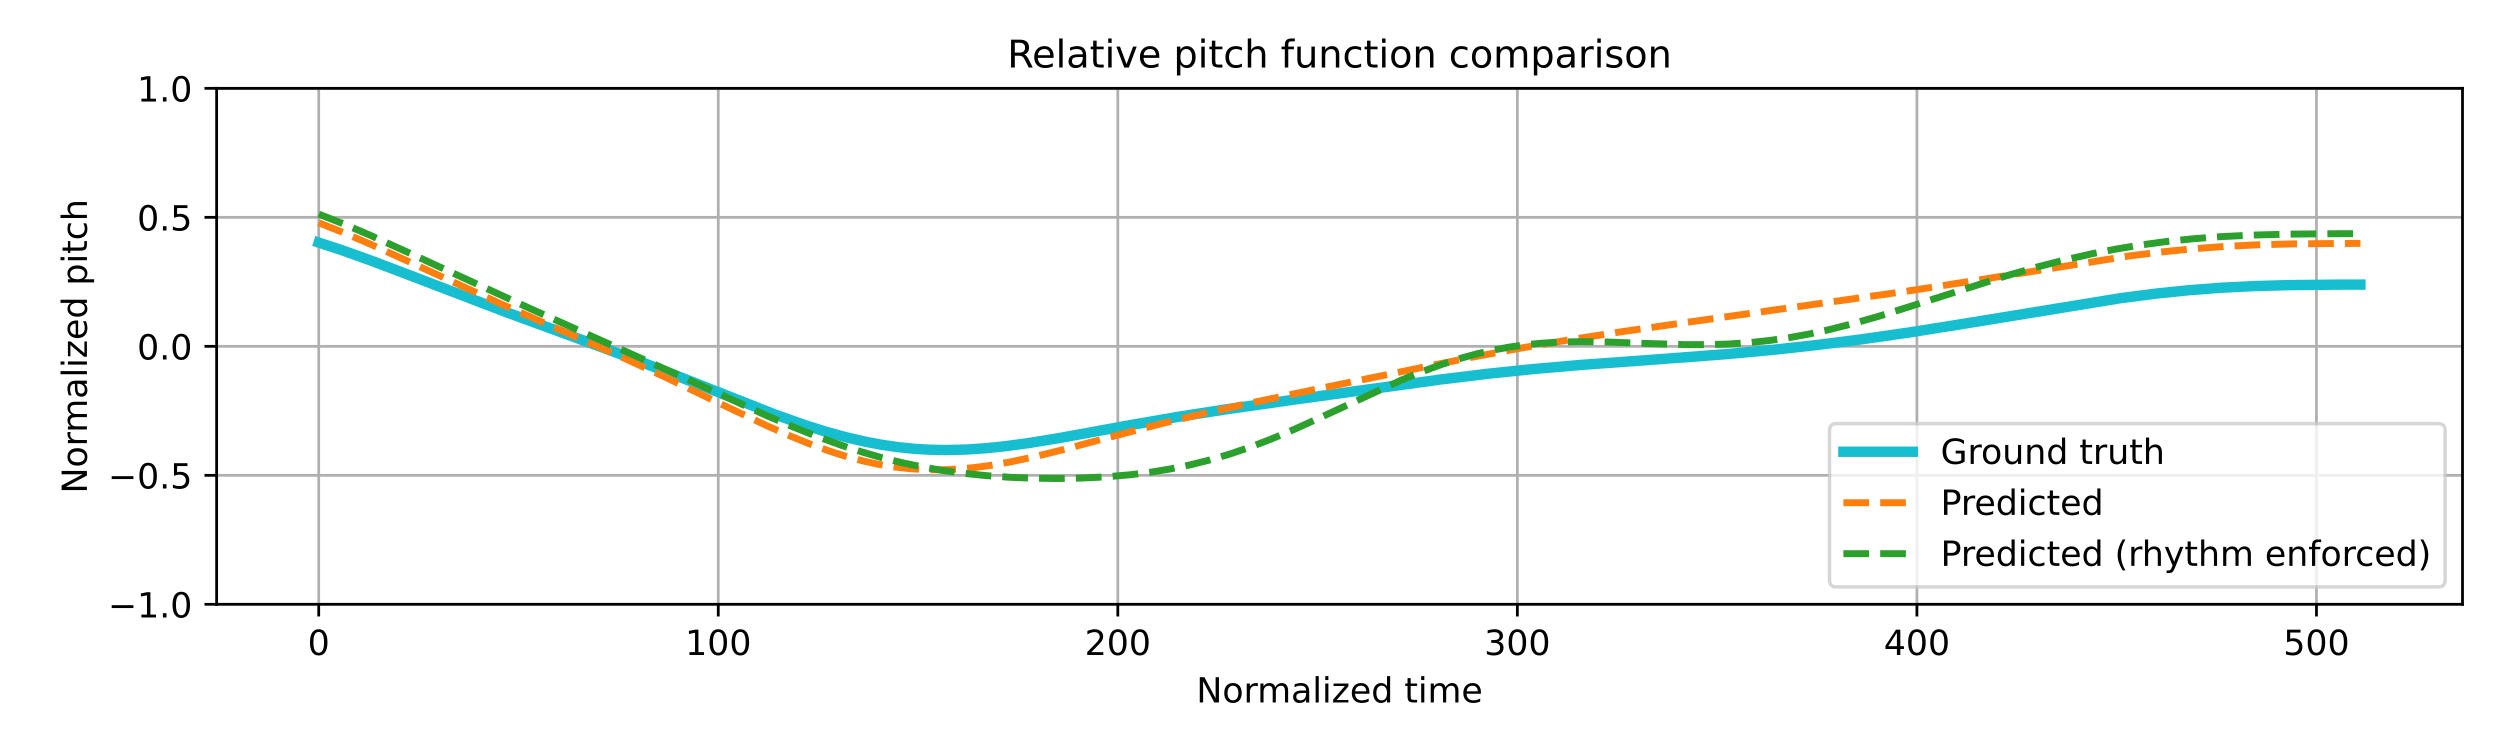
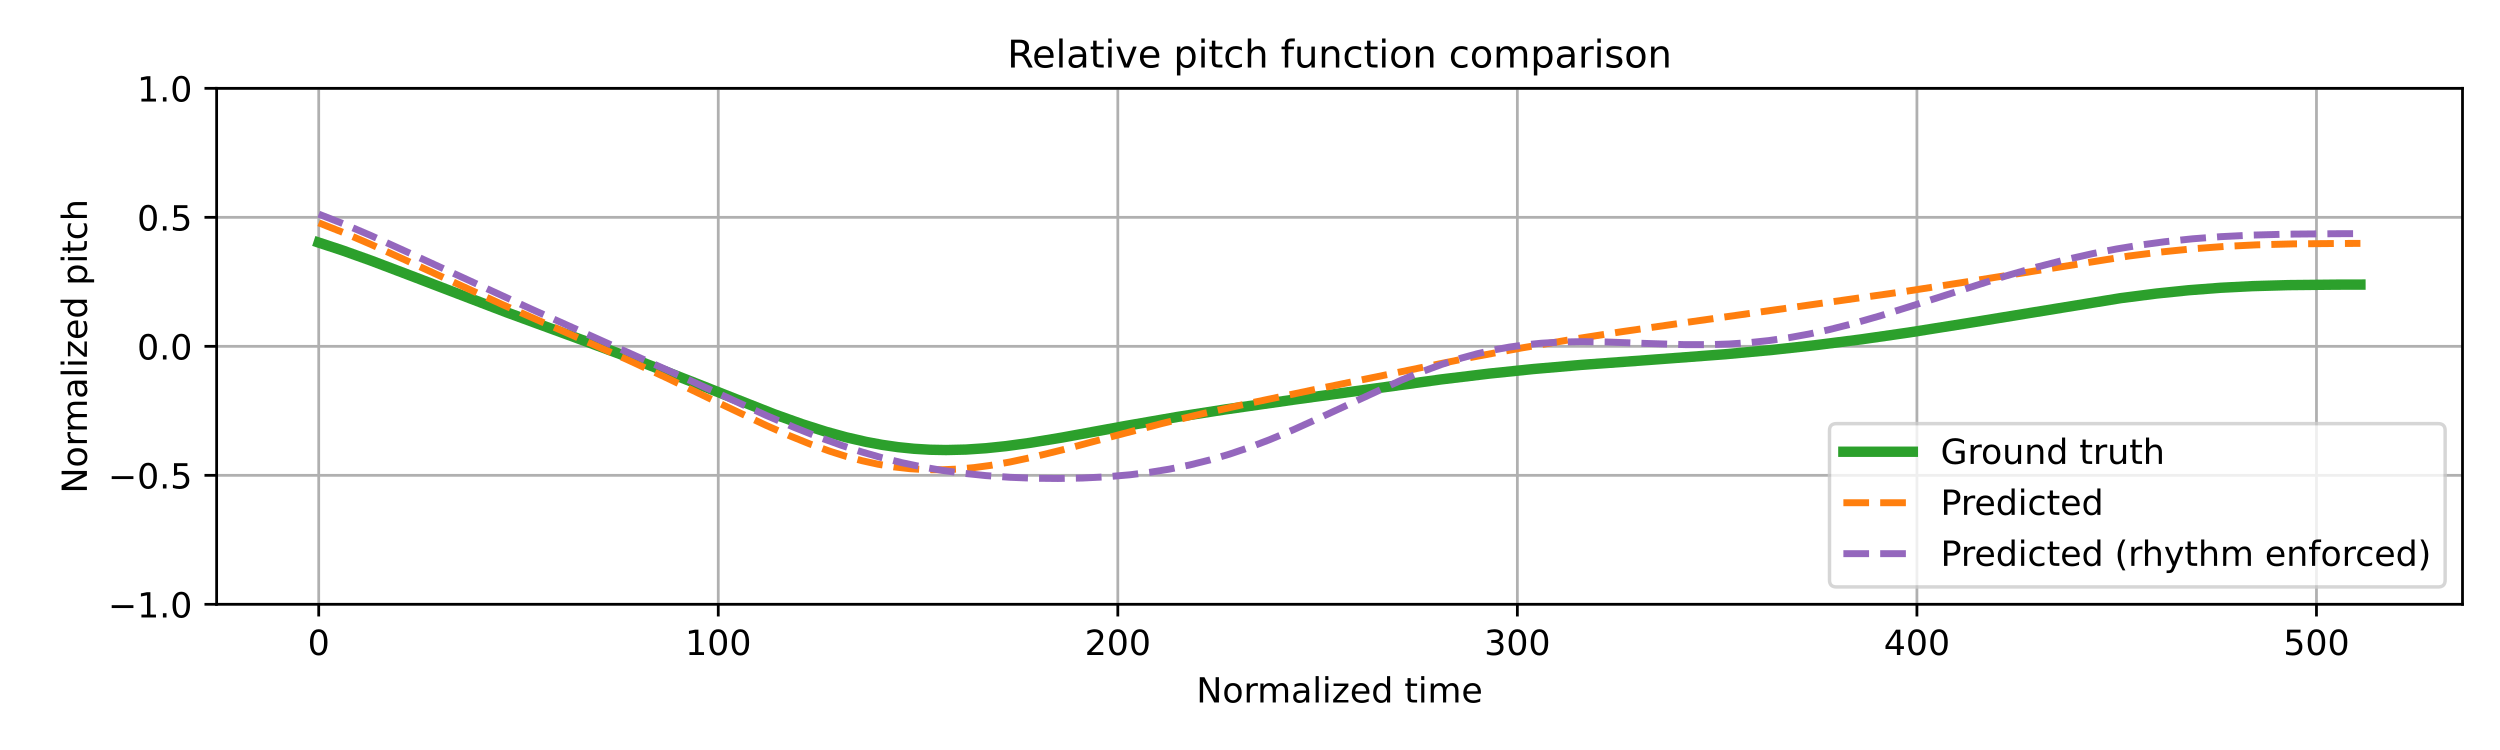
<svg xmlns="http://www.w3.org/2000/svg" xmlns:xlink="http://www.w3.org/1999/xlink" width="720pt" height="216pt" viewBox="0 0 720 216" version="1.1">
  <defs>
    <style type="text/css">*{stroke-linejoin: round; stroke-linecap: butt}</style>
  </defs>
  <g id="figure_1">
    <g id="patch_1">
      <path d="M 0 216  L 720 216  L 720 0  L 0 0  z " style="fill: #ffffff" />
    </g>
    <g id="axes_1">
      <g id="patch_2">
        <path d="M 62.39 174.04  L 709.2 174.04  L 709.2 25.44  L 62.39 25.44  z " style="fill: #ffffff" />
      </g>
      <g id="matplotlib.axis_1">
        <g id="xtick_1">
          <g id="line2d_1">
-             <path d="M 91.79 174.04  L 91.79 25.44  " clip-path="url(#p42f2ee1b8d)" style="fill: none; stroke: #b0b0b0; stroke-width: 0.8; stroke-linecap: square" />
+             <path d="M 91.79 174.04  L 91.79 25.44  " clip-path="url(#p553a46a36f)" style="fill: none; stroke: #b0b0b0; stroke-width: 0.8; stroke-linecap: square" />
          </g>
          <g id="line2d_2">
            <defs>
-               <path id="m5e69560cb7" d="M 0 0  L 0 3.5  " style="stroke: #000000; stroke-width: 0.8" />
-             </defs>
-             <g>
-               <use xlink:href="#m5e69560cb7" x="91.79" y="174.04" style="stroke: #000000; stroke-width: 0.8" />
+               <path id="m9ef1193ef6" d="M 0 0  L 0 3.5  " style="stroke: #000000; stroke-width: 0.8" />
+             </defs>
+             <g>
+               <use xlink:href="#m9ef1193ef6" x="91.79" y="174.04" style="stroke: #000000; stroke-width: 0.8" />
            </g>
          </g>
          <g id="text_1">
            <g transform="translate(88.60921 188.6384) scale(0.1 -0.1)">
              <defs>
                <path id="DejaVuSans-30" d="M 2034 4250  Q 1547 4250 1301 3770  Q 1056 3291 1056 2328  Q 1056 1369 1301 889  Q 1547 409 2034 409  Q 2525 409 2770 889  Q 3016 1369 3016 2328  Q 3016 3291 2770 3770  Q 2525 4250 2034 4250  z M 2034 4750  Q 2819 4750 3233 4129  Q 3647 3509 3647 2328  Q 3647 1150 3233 529  Q 2819 -91 2034 -91  Q 1250 -91 836 529  Q 422 1150 422 2328  Q 422 3509 836 4129  Q 1250 4750 2034 4750  z " transform="scale(0.015625)" />
              </defs>
              <use xlink:href="#DejaVuSans-30" />
            </g>
          </g>
        </g>
        <g id="xtick_2">
          <g id="line2d_3">
-             <path d="M 206.861 174.04  L 206.861 25.44  " clip-path="url(#p42f2ee1b8d)" style="fill: none; stroke: #b0b0b0; stroke-width: 0.8; stroke-linecap: square" />
+             <path d="M 206.861 174.04  L 206.861 25.44  " clip-path="url(#p553a46a36f)" style="fill: none; stroke: #b0b0b0; stroke-width: 0.8; stroke-linecap: square" />
          </g>
          <g id="line2d_4">
            <g>
-               <use xlink:href="#m5e69560cb7" x="206.861" y="174.04" style="stroke: #000000; stroke-width: 0.8" />
+               <use xlink:href="#m9ef1193ef6" x="206.861" y="174.04" style="stroke: #000000; stroke-width: 0.8" />
            </g>
          </g>
          <g id="text_2">
            <g transform="translate(197.317 188.6384) scale(0.1 -0.1)">
              <defs>
                <path id="DejaVuSans-31" d="M 794 531  L 1825 531  L 1825 4091  L 703 3866  L 703 4441  L 1819 4666  L 2450 4666  L 2450 531  L 3481 531  L 3481 0  L 794 0  L 794 531  z " transform="scale(0.015625)" />
              </defs>
              <use xlink:href="#DejaVuSans-31" />
              <use xlink:href="#DejaVuSans-30" transform="translate(63.62305 0)" />
              <use xlink:href="#DejaVuSans-30" transform="translate(127.2461 0)" />
            </g>
          </g>
        </g>
        <g id="xtick_3">
          <g id="line2d_5">
-             <path d="M 321.931 174.04  L 321.931 25.44  " clip-path="url(#p42f2ee1b8d)" style="fill: none; stroke: #b0b0b0; stroke-width: 0.8; stroke-linecap: square" />
+             <path d="M 321.931 174.04  L 321.931 25.44  " clip-path="url(#p553a46a36f)" style="fill: none; stroke: #b0b0b0; stroke-width: 0.8; stroke-linecap: square" />
          </g>
          <g id="line2d_6">
            <g>
-               <use xlink:href="#m5e69560cb7" x="321.931" y="174.04" style="stroke: #000000; stroke-width: 0.8" />
+               <use xlink:href="#m9ef1193ef6" x="321.931" y="174.04" style="stroke: #000000; stroke-width: 0.8" />
            </g>
          </g>
          <g id="text_3">
            <g transform="translate(312.3872 188.6384) scale(0.1 -0.1)">
              <defs>
                <path id="DejaVuSans-32" d="M 1228 531  L 3431 531  L 3431 0  L 469 0  L 469 531  Q 828 903 1448 1529  Q 2069 2156 2228 2338  Q 2531 2678 2651 2914  Q 2772 3150 2772 3378  Q 2772 3750 2511 3984  Q 2250 4219 1831 4219  Q 1534 4219 1204 4116  Q 875 4013 500 3803  L 500 4441  Q 881 4594 1212 4672  Q 1544 4750 1819 4750  Q 2544 4750 2975 4387  Q 3406 4025 3406 3419  Q 3406 3131 3298 2873  Q 3191 2616 2906 2266  Q 2828 2175 2409 1742  Q 1991 1309 1228 531  z " transform="scale(0.015625)" />
              </defs>
              <use xlink:href="#DejaVuSans-32" />
              <use xlink:href="#DejaVuSans-30" transform="translate(63.62305 0)" />
              <use xlink:href="#DejaVuSans-30" transform="translate(127.2461 0)" />
            </g>
          </g>
        </g>
        <g id="xtick_4">
          <g id="line2d_7">
-             <path d="M 437.001 174.04  L 437.001 25.44  " clip-path="url(#p42f2ee1b8d)" style="fill: none; stroke: #b0b0b0; stroke-width: 0.8; stroke-linecap: square" />
+             <path d="M 437.001 174.04  L 437.001 25.44  " clip-path="url(#p553a46a36f)" style="fill: none; stroke: #b0b0b0; stroke-width: 0.8; stroke-linecap: square" />
          </g>
          <g id="line2d_8">
            <g>
-               <use xlink:href="#m5e69560cb7" x="437.001" y="174.04" style="stroke: #000000; stroke-width: 0.8" />
+               <use xlink:href="#m9ef1193ef6" x="437.001" y="174.04" style="stroke: #000000; stroke-width: 0.8" />
            </g>
          </g>
          <g id="text_4">
            <g transform="translate(427.4575 188.6384) scale(0.1 -0.1)">
              <defs>
                <path id="DejaVuSans-33" d="M 2597 2516  Q 3050 2419 3304 2112  Q 3559 1806 3559 1356  Q 3559 666 3084 287  Q 2609 -91 1734 -91  Q 1441 -91 1130 -33  Q 819 25 488 141  L 488 750  Q 750 597 1062 519  Q 1375 441 1716 441  Q 2309 441 2620 675  Q 2931 909 2931 1356  Q 2931 1769 2642 2001  Q 2353 2234 1838 2234  L 1294 2234  L 1294 2753  L 1863 2753  Q 2328 2753 2575 2939  Q 2822 3125 2822 3475  Q 2822 3834 2567 4026  Q 2313 4219 1838 4219  Q 1578 4219 1281 4162  Q 984 4106 628 3988  L 628 4550  Q 988 4650 1302 4700  Q 1616 4750 1894 4750  Q 2613 4750 3031 4423  Q 3450 4097 3450 3541  Q 3450 3153 3228 2886  Q 3006 2619 2597 2516  z " transform="scale(0.015625)" />
              </defs>
              <use xlink:href="#DejaVuSans-33" />
              <use xlink:href="#DejaVuSans-30" transform="translate(63.62305 0)" />
              <use xlink:href="#DejaVuSans-30" transform="translate(127.2461 0)" />
            </g>
          </g>
        </g>
        <g id="xtick_5">
          <g id="line2d_9">
-             <path d="M 552.072 174.04  L 552.072 25.44  " clip-path="url(#p42f2ee1b8d)" style="fill: none; stroke: #b0b0b0; stroke-width: 0.8; stroke-linecap: square" />
+             <path d="M 552.072 174.04  L 552.072 25.44  " clip-path="url(#p553a46a36f)" style="fill: none; stroke: #b0b0b0; stroke-width: 0.8; stroke-linecap: square" />
          </g>
          <g id="line2d_10">
            <g>
-               <use xlink:href="#m5e69560cb7" x="552.072" y="174.04" style="stroke: #000000; stroke-width: 0.8" />
+               <use xlink:href="#m9ef1193ef6" x="552.072" y="174.04" style="stroke: #000000; stroke-width: 0.8" />
            </g>
          </g>
          <g id="text_5">
            <g transform="translate(542.5278 188.6384) scale(0.1 -0.1)">
              <defs>
                <path id="DejaVuSans-34" d="M 2419 4116  L 825 1625  L 2419 1625  L 2419 4116  z M 2253 4666  L 3047 4666  L 3047 1625  L 3713 1625  L 3713 1100  L 3047 1100  L 3047 0  L 2419 0  L 2419 1100  L 313 1100  L 313 1709  L 2253 4666  z " transform="scale(0.015625)" />
              </defs>
              <use xlink:href="#DejaVuSans-34" />
              <use xlink:href="#DejaVuSans-30" transform="translate(63.62305 0)" />
              <use xlink:href="#DejaVuSans-30" transform="translate(127.2461 0)" />
            </g>
          </g>
        </g>
        <g id="xtick_6">
          <g id="line2d_11">
-             <path d="M 667.142 174.04  L 667.142 25.44  " clip-path="url(#p42f2ee1b8d)" style="fill: none; stroke: #b0b0b0; stroke-width: 0.8; stroke-linecap: square" />
+             <path d="M 667.142 174.04  L 667.142 25.44  " clip-path="url(#p553a46a36f)" style="fill: none; stroke: #b0b0b0; stroke-width: 0.8; stroke-linecap: square" />
          </g>
          <g id="line2d_12">
            <g>
-               <use xlink:href="#m5e69560cb7" x="667.142" y="174.04" style="stroke: #000000; stroke-width: 0.8" />
+               <use xlink:href="#m9ef1193ef6" x="667.142" y="174.04" style="stroke: #000000; stroke-width: 0.8" />
            </g>
          </g>
          <g id="text_6">
            <g transform="translate(657.5981 188.6384) scale(0.1 -0.1)">
              <defs>
                <path id="DejaVuSans-35" d="M 691 4666  L 3169 4666  L 3169 4134  L 1269 4134  L 1269 2991  Q 1406 3038 1543 3061  Q 1681 3084 1819 3084  Q 2600 3084 3056 2656  Q 3513 2228 3513 1497  Q 3513 744 3044 326  Q 2575 -91 1722 -91  Q 1428 -91 1123 -41  Q 819 9 494 109  L 494 744  Q 775 591 1075 516  Q 1375 441 1709 441  Q 2250 441 2565 725  Q 2881 1009 2881 1497  Q 2881 1984 2565 2268  Q 2250 2553 1709 2553  Q 1456 2553 1204 2497  Q 953 2441 691 2322  L 691 4666  z " transform="scale(0.015625)" />
              </defs>
              <use xlink:href="#DejaVuSans-35" />
              <use xlink:href="#DejaVuSans-30" transform="translate(63.62305 0)" />
              <use xlink:href="#DejaVuSans-30" transform="translate(127.2461 0)" />
            </g>
          </g>
        </g>
        <g id="text_7">
          <g transform="translate(344.5544 202.3166) scale(0.1 -0.1)">
            <defs>
              <path id="DejaVuSans-4e" d="M 628 4666  L 1478 4666  L 3547 763  L 3547 4666  L 4159 4666  L 4159 0  L 3309 0  L 1241 3903  L 1241 0  L 628 0  L 628 4666  z " transform="scale(0.015625)" />
              <path id="DejaVuSans-6f" d="M 1959 3097  Q 1497 3097 1228 2736  Q 959 2375 959 1747  Q 959 1119 1226 758  Q 1494 397 1959 397  Q 2419 397 2687 759  Q 2956 1122 2956 1747  Q 2956 2369 2687 2733  Q 2419 3097 1959 3097  z M 1959 3584  Q 2709 3584 3137 3096  Q 3566 2609 3566 1747  Q 3566 888 3137 398  Q 2709 -91 1959 -91  Q 1206 -91 779 398  Q 353 888 353 1747  Q 353 2609 779 3096  Q 1206 3584 1959 3584  z " transform="scale(0.015625)" />
              <path id="DejaVuSans-72" d="M 2631 2963  Q 2534 3019 2420 3045  Q 2306 3072 2169 3072  Q 1681 3072 1420 2755  Q 1159 2438 1159 1844  L 1159 0  L 581 0  L 581 3500  L 1159 3500  L 1159 2956  Q 1341 3275 1631 3429  Q 1922 3584 2338 3584  Q 2397 3584 2469 3576  Q 2541 3569 2628 3553  L 2631 2963  z " transform="scale(0.015625)" />
              <path id="DejaVuSans-6d" d="M 3328 2828  Q 3544 3216 3844 3400  Q 4144 3584 4550 3584  Q 5097 3584 5394 3201  Q 5691 2819 5691 2113  L 5691 0  L 5113 0  L 5113 2094  Q 5113 2597 4934 2840  Q 4756 3084 4391 3084  Q 3944 3084 3684 2787  Q 3425 2491 3425 1978  L 3425 0  L 2847 0  L 2847 2094  Q 2847 2600 2669 2842  Q 2491 3084 2119 3084  Q 1678 3084 1418 2786  Q 1159 2488 1159 1978  L 1159 0  L 581 0  L 581 3500  L 1159 3500  L 1159 2956  Q 1356 3278 1631 3431  Q 1906 3584 2284 3584  Q 2666 3584 2933 3390  Q 3200 3197 3328 2828  z " transform="scale(0.015625)" />
              <path id="DejaVuSans-61" d="M 2194 1759  Q 1497 1759 1228 1600  Q 959 1441 959 1056  Q 959 750 1161 570  Q 1363 391 1709 391  Q 2188 391 2477 730  Q 2766 1069 2766 1631  L 2766 1759  L 2194 1759  z M 3341 1997  L 3341 0  L 2766 0  L 2766 531  Q 2569 213 2275 61  Q 1981 -91 1556 -91  Q 1019 -91 701 211  Q 384 513 384 1019  Q 384 1609 779 1909  Q 1175 2209 1959 2209  L 2766 2209  L 2766 2266  Q 2766 2663 2505 2880  Q 2244 3097 1772 3097  Q 1472 3097 1187 3025  Q 903 2953 641 2809  L 641 3341  Q 956 3463 1253 3523  Q 1550 3584 1831 3584  Q 2591 3584 2966 3190  Q 3341 2797 3341 1997  z " transform="scale(0.015625)" />
              <path id="DejaVuSans-6c" d="M 603 4863  L 1178 4863  L 1178 0  L 603 0  L 603 4863  z " transform="scale(0.015625)" />
              <path id="DejaVuSans-69" d="M 603 3500  L 1178 3500  L 1178 0  L 603 0  L 603 3500  z M 603 4863  L 1178 4863  L 1178 4134  L 603 4134  L 603 4863  z " transform="scale(0.015625)" />
              <path id="DejaVuSans-7a" d="M 353 3500  L 3084 3500  L 3084 2975  L 922 459  L 3084 459  L 3084 0  L 275 0  L 275 525  L 2438 3041  L 353 3041  L 353 3500  z " transform="scale(0.015625)" />
              <path id="DejaVuSans-65" d="M 3597 1894  L 3597 1613  L 953 1613  Q 991 1019 1311 708  Q 1631 397 2203 397  Q 2534 397 2845 478  Q 3156 559 3463 722  L 3463 178  Q 3153 47 2828 -22  Q 2503 -91 2169 -91  Q 1331 -91 842 396  Q 353 884 353 1716  Q 353 2575 817 3079  Q 1281 3584 2069 3584  Q 2775 3584 3186 3129  Q 3597 2675 3597 1894  z M 3022 2063  Q 3016 2534 2758 2815  Q 2500 3097 2075 3097  Q 1594 3097 1305 2825  Q 1016 2553 972 2059  L 3022 2063  z " transform="scale(0.015625)" />
              <path id="DejaVuSans-64" d="M 2906 2969  L 2906 4863  L 3481 4863  L 3481 0  L 2906 0  L 2906 525  Q 2725 213 2448 61  Q 2172 -91 1784 -91  Q 1150 -91 751 415  Q 353 922 353 1747  Q 353 2572 751 3078  Q 1150 3584 1784 3584  Q 2172 3584 2448 3432  Q 2725 3281 2906 2969  z M 947 1747  Q 947 1113 1208 752  Q 1469 391 1925 391  Q 2381 391 2643 752  Q 2906 1113 2906 1747  Q 2906 2381 2643 2742  Q 2381 3103 1925 3103  Q 1469 3103 1208 2742  Q 947 2381 947 1747  z " transform="scale(0.015625)" />
              <path id="DejaVuSans-20" transform="scale(0.015625)" />
              <path id="DejaVuSans-74" d="M 1172 4494  L 1172 3500  L 2356 3500  L 2356 3053  L 1172 3053  L 1172 1153  Q 1172 725 1289 603  Q 1406 481 1766 481  L 2356 481  L 2356 0  L 1766 0  Q 1100 0 847 248  Q 594 497 594 1153  L 594 3053  L 172 3053  L 172 3500  L 594 3500  L 594 4494  L 1172 4494  z " transform="scale(0.015625)" />
            </defs>
            <use xlink:href="#DejaVuSans-4e" />
            <use xlink:href="#DejaVuSans-6f" transform="translate(74.80469 0)" />
            <use xlink:href="#DejaVuSans-72" transform="translate(135.9863 0)" />
            <use xlink:href="#DejaVuSans-6d" transform="translate(175.3496 0)" />
            <use xlink:href="#DejaVuSans-61" transform="translate(272.7617 0)" />
            <use xlink:href="#DejaVuSans-6c" transform="translate(334.041 0)" />
            <use xlink:href="#DejaVuSans-69" transform="translate(361.8242 0)" />
            <use xlink:href="#DejaVuSans-7a" transform="translate(389.6074 0)" />
            <use xlink:href="#DejaVuSans-65" transform="translate(442.0977 0)" />
            <use xlink:href="#DejaVuSans-64" transform="translate(503.6211 0)" />
            <use xlink:href="#DejaVuSans-20" transform="translate(567.0977 0)" />
            <use xlink:href="#DejaVuSans-74" transform="translate(598.8848 0)" />
            <use xlink:href="#DejaVuSans-69" transform="translate(638.0938 0)" />
            <use xlink:href="#DejaVuSans-6d" transform="translate(665.877 0)" />
            <use xlink:href="#DejaVuSans-65" transform="translate(763.2891 0)" />
          </g>
        </g>
      </g>
      <g id="matplotlib.axis_2">
        <g id="ytick_1">
          <g id="line2d_13">
-             <path d="M 62.39 174.04  L 709.2 174.04  " clip-path="url(#p42f2ee1b8d)" style="fill: none; stroke: #b0b0b0; stroke-width: 0.8; stroke-linecap: square" />
+             <path d="M 62.39 174.04  L 709.2 174.04  " clip-path="url(#p553a46a36f)" style="fill: none; stroke: #b0b0b0; stroke-width: 0.8; stroke-linecap: square" />
          </g>
          <g id="line2d_14">
            <defs>
-               <path id="me6ff61b2c9" d="M 0 0  L -3.5 0  " style="stroke: #000000; stroke-width: 0.8" />
-             </defs>
-             <g>
-               <use xlink:href="#me6ff61b2c9" x="62.39" y="174.04" style="stroke: #000000; stroke-width: 0.8" />
+               <path id="m50f3248d74" d="M 0 0  L -3.5 0  " style="stroke: #000000; stroke-width: 0.8" />
+             </defs>
+             <g>
+               <use xlink:href="#m50f3248d74" x="62.39" y="174.04" style="stroke: #000000; stroke-width: 0.8" />
            </g>
          </g>
          <g id="text_8">
            <g transform="translate(31.10719 177.8392) scale(0.1 -0.1)">
              <defs>
                <path id="DejaVuSans-2212" d="M 678 2272  L 4684 2272  L 4684 1741  L 678 1741  L 678 2272  z " transform="scale(0.015625)" />
                <path id="DejaVuSans-2e" d="M 684 794  L 1344 794  L 1344 0  L 684 0  L 684 794  z " transform="scale(0.015625)" />
              </defs>
              <use xlink:href="#DejaVuSans-2212" />
              <use xlink:href="#DejaVuSans-31" transform="translate(83.78906 0)" />
              <use xlink:href="#DejaVuSans-2e" transform="translate(147.4121 0)" />
              <use xlink:href="#DejaVuSans-30" transform="translate(179.1992 0)" />
            </g>
          </g>
        </g>
        <g id="ytick_2">
          <g id="line2d_15">
-             <path d="M 62.39 136.89  L 709.2 136.89  " clip-path="url(#p42f2ee1b8d)" style="fill: none; stroke: #b0b0b0; stroke-width: 0.8; stroke-linecap: square" />
+             <path d="M 62.39 136.89  L 709.2 136.89  " clip-path="url(#p553a46a36f)" style="fill: none; stroke: #b0b0b0; stroke-width: 0.8; stroke-linecap: square" />
          </g>
          <g id="line2d_16">
            <g>
-               <use xlink:href="#me6ff61b2c9" x="62.39" y="136.89" style="stroke: #000000; stroke-width: 0.8" />
+               <use xlink:href="#m50f3248d74" x="62.39" y="136.89" style="stroke: #000000; stroke-width: 0.8" />
            </g>
          </g>
          <g id="text_9">
            <g transform="translate(31.10719 140.6892) scale(0.1 -0.1)">
              <use xlink:href="#DejaVuSans-2212" />
              <use xlink:href="#DejaVuSans-30" transform="translate(83.78906 0)" />
              <use xlink:href="#DejaVuSans-2e" transform="translate(147.4121 0)" />
              <use xlink:href="#DejaVuSans-35" transform="translate(179.1992 0)" />
            </g>
          </g>
        </g>
        <g id="ytick_3">
          <g id="line2d_17">
-             <path d="M 62.39 99.74  L 709.2 99.74  " clip-path="url(#p42f2ee1b8d)" style="fill: none; stroke: #b0b0b0; stroke-width: 0.8; stroke-linecap: square" />
+             <path d="M 62.39 99.74  L 709.2 99.74  " clip-path="url(#p553a46a36f)" style="fill: none; stroke: #b0b0b0; stroke-width: 0.8; stroke-linecap: square" />
          </g>
          <g id="line2d_18">
            <g>
-               <use xlink:href="#me6ff61b2c9" x="62.39" y="99.74" style="stroke: #000000; stroke-width: 0.8" />
+               <use xlink:href="#m50f3248d74" x="62.39" y="99.74" style="stroke: #000000; stroke-width: 0.8" />
            </g>
          </g>
          <g id="text_10">
            <g transform="translate(39.48687 103.5392) scale(0.1 -0.1)">
              <use xlink:href="#DejaVuSans-30" />
              <use xlink:href="#DejaVuSans-2e" transform="translate(63.62305 0)" />
              <use xlink:href="#DejaVuSans-30" transform="translate(95.41016 0)" />
            </g>
          </g>
        </g>
        <g id="ytick_4">
          <g id="line2d_19">
-             <path d="M 62.39 62.59  L 709.2 62.59  " clip-path="url(#p42f2ee1b8d)" style="fill: none; stroke: #b0b0b0; stroke-width: 0.8; stroke-linecap: square" />
+             <path d="M 62.39 62.59  L 709.2 62.59  " clip-path="url(#p553a46a36f)" style="fill: none; stroke: #b0b0b0; stroke-width: 0.8; stroke-linecap: square" />
          </g>
          <g id="line2d_20">
            <g>
-               <use xlink:href="#me6ff61b2c9" x="62.39" y="62.59" style="stroke: #000000; stroke-width: 0.8" />
+               <use xlink:href="#m50f3248d74" x="62.39" y="62.59" style="stroke: #000000; stroke-width: 0.8" />
            </g>
          </g>
          <g id="text_11">
            <g transform="translate(39.48687 66.38922) scale(0.1 -0.1)">
              <use xlink:href="#DejaVuSans-30" />
              <use xlink:href="#DejaVuSans-2e" transform="translate(63.62305 0)" />
              <use xlink:href="#DejaVuSans-35" transform="translate(95.41016 0)" />
            </g>
          </g>
        </g>
        <g id="ytick_5">
          <g id="line2d_21">
-             <path d="M 62.39 25.44  L 709.2 25.44  " clip-path="url(#p42f2ee1b8d)" style="fill: none; stroke: #b0b0b0; stroke-width: 0.8; stroke-linecap: square" />
+             <path d="M 62.39 25.44  L 709.2 25.44  " clip-path="url(#p553a46a36f)" style="fill: none; stroke: #b0b0b0; stroke-width: 0.8; stroke-linecap: square" />
          </g>
          <g id="line2d_22">
            <g>
-               <use xlink:href="#me6ff61b2c9" x="62.39" y="25.44" style="stroke: #000000; stroke-width: 0.8" />
+               <use xlink:href="#m50f3248d74" x="62.39" y="25.44" style="stroke: #000000; stroke-width: 0.8" />
            </g>
          </g>
          <g id="text_12">
            <g transform="translate(39.48687 29.23922) scale(0.1 -0.1)">
              <use xlink:href="#DejaVuSans-31" />
              <use xlink:href="#DejaVuSans-2e" transform="translate(63.62305 0)" />
              <use xlink:href="#DejaVuSans-30" transform="translate(95.41016 0)" />
            </g>
          </g>
        </g>
        <g id="text_13">
          <g transform="translate(25.0275 142.1259) rotate(-90) scale(0.1 -0.1)">
            <defs>
              <path id="DejaVuSans-70" d="M 1159 525  L 1159 -1331  L 581 -1331  L 581 3500  L 1159 3500  L 1159 2969  Q 1341 3281 1617 3432  Q 1894 3584 2278 3584  Q 2916 3584 3314 3078  Q 3713 2572 3713 1747  Q 3713 922 3314 415  Q 2916 -91 2278 -91  Q 1894 -91 1617 61  Q 1341 213 1159 525  z M 3116 1747  Q 3116 2381 2855 2742  Q 2594 3103 2138 3103  Q 1681 3103 1420 2742  Q 1159 2381 1159 1747  Q 1159 1113 1420 752  Q 1681 391 2138 391  Q 2594 391 2855 752  Q 3116 1113 3116 1747  z " transform="scale(0.015625)" />
              <path id="DejaVuSans-63" d="M 3122 3366  L 3122 2828  Q 2878 2963 2633 3030  Q 2388 3097 2138 3097  Q 1578 3097 1268 2742  Q 959 2388 959 1747  Q 959 1106 1268 751  Q 1578 397 2138 397  Q 2388 397 2633 464  Q 2878 531 3122 666  L 3122 134  Q 2881 22 2623 -34  Q 2366 -91 2075 -91  Q 1284 -91 818 406  Q 353 903 353 1747  Q 353 2603 823 3093  Q 1294 3584 2113 3584  Q 2378 3584 2631 3529  Q 2884 3475 3122 3366  z " transform="scale(0.015625)" />
              <path id="DejaVuSans-68" d="M 3513 2113  L 3513 0  L 2938 0  L 2938 2094  Q 2938 2591 2744 2837  Q 2550 3084 2163 3084  Q 1697 3084 1428 2787  Q 1159 2491 1159 1978  L 1159 0  L 581 0  L 581 4863  L 1159 4863  L 1159 2956  Q 1366 3272 1645 3428  Q 1925 3584 2291 3584  Q 2894 3584 3203 3211  Q 3513 2838 3513 2113  z " transform="scale(0.015625)" />
            </defs>
            <use xlink:href="#DejaVuSans-4e" />
            <use xlink:href="#DejaVuSans-6f" transform="translate(74.80469 0)" />
            <use xlink:href="#DejaVuSans-72" transform="translate(135.9863 0)" />
            <use xlink:href="#DejaVuSans-6d" transform="translate(175.3496 0)" />
            <use xlink:href="#DejaVuSans-61" transform="translate(272.7617 0)" />
            <use xlink:href="#DejaVuSans-6c" transform="translate(334.041 0)" />
            <use xlink:href="#DejaVuSans-69" transform="translate(361.8242 0)" />
            <use xlink:href="#DejaVuSans-7a" transform="translate(389.6074 0)" />
            <use xlink:href="#DejaVuSans-65" transform="translate(442.0977 0)" />
            <use xlink:href="#DejaVuSans-64" transform="translate(503.6211 0)" />
            <use xlink:href="#DejaVuSans-20" transform="translate(567.0977 0)" />
            <use xlink:href="#DejaVuSans-70" transform="translate(598.8848 0)" />
            <use xlink:href="#DejaVuSans-69" transform="translate(662.3613 0)" />
            <use xlink:href="#DejaVuSans-74" transform="translate(690.1445 0)" />
            <use xlink:href="#DejaVuSans-63" transform="translate(729.3535 0)" />
            <use xlink:href="#DejaVuSans-68" transform="translate(784.334 0)" />
          </g>
        </g>
      </g>
      <g id="line2d_23">
-         <path d="M 91.79 69.867  L 98.695 72.14  L 106.75 75.017  L 118.257 79.381  L 145.873 89.944  L 166.586 97.519  L 183.847 103.929  L 197.655 109.313  L 222.971 119.296  L 231.025 122.165  L 237.93 124.356  L 243.683 125.937  L 249.437 127.26  L 254.04 128.115  L 258.642 128.779  L 263.245 129.248  L 267.848 129.524  L 272.451 129.613  L 278.204 129.475  L 283.958 129.089  L 289.711 128.49  L 296.616 127.547  L 305.821 126.027  L 324.232 122.661  L 339.192 120.06  L 353 117.901  L 372.562 115.104  L 415.138 109.26  L 428.946 107.593  L 441.604 106.281  L 455.413 105.088  L 474.974 103.666  L 496.838 102.022  L 510.646 100.749  L 523.304 99.357  L 535.962 97.746  L 549.77 95.759  L 565.88 93.197  L 610.757 85.866  L 621.114 84.534  L 630.319 83.585  L 639.525 82.88  L 648.731 82.41  L 659.087 82.115  L 672.895 81.975  L 679.8 81.958  L 679.8 81.958  " clip-path="url(#p42f2ee1b8d)" style="fill: none; stroke: #17becf; stroke-width: 3; stroke-linecap: square" />
+         <path d="M 91.79 69.867  L 98.695 72.14  L 106.75 75.017  L 118.257 79.381  L 145.873 89.944  L 166.586 97.519  L 183.847 103.929  L 197.655 109.313  L 222.971 119.296  L 231.025 122.165  L 237.93 124.356  L 243.683 125.937  L 249.437 127.26  L 254.04 128.115  L 258.642 128.779  L 263.245 129.248  L 267.848 129.524  L 272.451 129.613  L 278.204 129.475  L 283.958 129.089  L 289.711 128.49  L 296.616 127.547  L 305.821 126.027  L 324.232 122.661  L 339.192 120.06  L 353 117.901  L 372.562 115.104  L 415.138 109.26  L 428.946 107.593  L 441.604 106.281  L 455.413 105.088  L 474.974 103.666  L 496.838 102.022  L 510.646 100.749  L 523.304 99.357  L 535.962 97.746  L 549.77 95.759  L 565.88 93.197  L 610.757 85.866  L 621.114 84.534  L 630.319 83.585  L 639.525 82.88  L 648.731 82.41  L 659.087 82.115  L 672.895 81.975  L 679.8 81.958  L 679.8 81.958  " clip-path="url(#p553a46a36f)" style="fill: none; stroke: #2ca02c; stroke-width: 3; stroke-linecap: square" />
      </g>
      <g id="line2d_24">
-         <path d="M 91.79 64.172  L 98.695 66.902  L 106.75 70.356  L 117.106 75.059  L 144.723 87.731  L 163.134 95.81  L 180.395 103.449  L 191.902 108.776  L 208.011 116.524  L 220.669 122.519  L 227.573 125.567  L 233.327 127.9  L 239.08 129.985  L 243.683 131.442  L 248.286 132.685  L 252.889 133.699  L 257.492 134.469  L 262.094 134.991  L 266.697 135.263  L 271.3 135.292  L 275.903 135.089  L 280.506 134.67  L 285.109 134.058  L 290.862 133.057  L 297.766 131.581  L 305.821 129.597  L 319.63 125.906  L 334.589 121.982  L 346.096 119.196  L 358.753 116.365  L 379.466 112.007  L 423.193 103.021  L 438.152 100.223  L 451.96 97.872  L 466.92 95.55  L 487.632 92.576  L 548.619 83.942  L 568.181 80.894  L 613.059 73.741  L 622.264 72.585  L 631.47 71.655  L 640.676 70.969  L 649.881 70.517  L 660.238 70.241  L 674.046 70.114  L 679.8 70.102  L 679.8 70.102  " clip-path="url(#p42f2ee1b8d)" style="fill: none; stroke-dasharray: 7.4,3.2; stroke-dashoffset: 0; stroke: #ff7f0e; stroke-width: 2" />
+         <path d="M 91.79 64.172  L 98.695 66.902  L 106.75 70.356  L 117.106 75.059  L 144.723 87.731  L 163.134 95.81  L 180.395 103.449  L 191.902 108.776  L 208.011 116.524  L 220.669 122.519  L 227.573 125.567  L 233.327 127.9  L 239.08 129.985  L 243.683 131.442  L 248.286 132.685  L 252.889 133.699  L 257.492 134.469  L 262.094 134.991  L 266.697 135.263  L 271.3 135.292  L 275.903 135.089  L 280.506 134.67  L 285.109 134.058  L 290.862 133.057  L 297.766 131.581  L 305.821 129.597  L 319.63 125.906  L 334.589 121.982  L 346.096 119.196  L 358.753 116.365  L 379.466 112.007  L 423.193 103.021  L 438.152 100.223  L 451.96 97.872  L 466.92 95.55  L 487.632 92.576  L 548.619 83.942  L 568.181 80.894  L 613.059 73.741  L 622.264 72.585  L 631.47 71.655  L 640.676 70.969  L 649.881 70.517  L 660.238 70.241  L 674.046 70.114  L 679.8 70.102  L 679.8 70.102  " clip-path="url(#p553a46a36f)" style="fill: none; stroke-dasharray: 7.4,3.2; stroke-dashoffset: 0; stroke: #ff7f0e; stroke-width: 2" />
      </g>
      <g id="line2d_25">
-         <path d="M 91.79 61.671  L 98.695 64.38  L 106.75 67.814  L 117.106 72.506  L 152.778 88.905  L 195.354 108.018  L 220.669 119.638  L 228.724 123.083  L 235.628 125.827  L 242.533 128.323  L 248.286 130.185  L 254.04 131.833  L 259.793 133.26  L 265.547 134.467  L 271.3 135.462  L 277.054 136.258  L 283.958 136.975  L 290.862 137.459  L 297.766 137.733  L 304.67 137.808  L 311.575 137.682  L 318.479 137.337  L 325.383 136.742  L 331.137 136.027  L 336.89 135.09  L 342.644 133.91  L 348.397 132.473  L 354.151 130.775  L 359.904 128.822  L 365.658 126.632  L 372.562 123.735  L 380.617 120.084  L 403.631 109.455  L 409.384 107.096  L 415.138 104.972  L 420.891 103.125  L 425.494 101.866  L 430.097 100.81  L 434.7 99.959  L 439.303 99.308  L 443.905 98.845  L 449.659 98.506  L 455.413 98.393  L 462.317 98.48  L 473.824 98.902  L 485.331 99.255  L 492.235 99.255  L 497.989 99.069  L 503.742 98.682  L 509.496 98.077  L 515.249 97.249  L 521.003 96.2  L 526.756 94.945  L 533.66 93.199  L 541.715 90.894  L 552.072 87.649  L 577.387 79.561  L 586.593 76.924  L 594.648 74.853  L 602.702 73.037  L 609.607 71.697  L 616.511 70.561  L 623.415 69.625  L 631.47 68.775  L 639.525 68.161  L 648.731 67.705  L 659.087 67.432  L 672.895 67.306  L 679.8 67.292  L 679.8 67.292  " clip-path="url(#p42f2ee1b8d)" style="fill: none; stroke-dasharray: 7.4,3.2; stroke-dashoffset: 0; stroke: #2ca02c; stroke-width: 2" />
+         <path d="M 91.79 61.671  L 98.695 64.38  L 106.75 67.814  L 117.106 72.506  L 152.778 88.905  L 195.354 108.018  L 220.669 119.638  L 228.724 123.083  L 235.628 125.827  L 242.533 128.323  L 248.286 130.185  L 254.04 131.833  L 259.793 133.26  L 265.547 134.467  L 271.3 135.462  L 277.054 136.258  L 283.958 136.975  L 290.862 137.459  L 297.766 137.733  L 304.67 137.808  L 311.575 137.682  L 318.479 137.337  L 325.383 136.742  L 331.137 136.027  L 336.89 135.09  L 342.644 133.91  L 348.397 132.473  L 354.151 130.775  L 359.904 128.822  L 365.658 126.632  L 372.562 123.735  L 380.617 120.084  L 403.631 109.455  L 409.384 107.096  L 415.138 104.972  L 420.891 103.125  L 425.494 101.866  L 430.097 100.81  L 434.7 99.959  L 439.303 99.308  L 443.905 98.845  L 449.659 98.506  L 455.413 98.393  L 462.317 98.48  L 473.824 98.902  L 485.331 99.255  L 492.235 99.255  L 497.989 99.069  L 503.742 98.682  L 509.496 98.077  L 515.249 97.249  L 521.003 96.2  L 526.756 94.945  L 533.66 93.199  L 541.715 90.894  L 552.072 87.649  L 577.387 79.561  L 586.593 76.924  L 594.648 74.853  L 602.702 73.037  L 609.607 71.697  L 616.511 70.561  L 623.415 69.625  L 631.47 68.775  L 639.525 68.161  L 648.731 67.705  L 659.087 67.432  L 672.895 67.306  L 679.8 67.292  L 679.8 67.292  " clip-path="url(#p553a46a36f)" style="fill: none; stroke-dasharray: 7.4,3.2; stroke-dashoffset: 0; stroke: #9467bd; stroke-width: 2" />
      </g>
      <g id="patch_3">
        <path d="M 62.39 174.04  L 62.39 25.44  " style="fill: none; stroke: #000000; stroke-width: 0.8; stroke-linejoin: miter; stroke-linecap: square" />
      </g>
      <g id="patch_4">
        <path d="M 709.2 174.04  L 709.2 25.44  " style="fill: none; stroke: #000000; stroke-width: 0.8; stroke-linejoin: miter; stroke-linecap: square" />
      </g>
      <g id="patch_5">
        <path d="M 62.39 174.04  L 709.2 174.04  " style="fill: none; stroke: #000000; stroke-width: 0.8; stroke-linejoin: miter; stroke-linecap: square" />
      </g>
      <g id="patch_6">
        <path d="M 62.39 25.44  L 709.2 25.44  " style="fill: none; stroke: #000000; stroke-width: 0.8; stroke-linejoin: miter; stroke-linecap: square" />
      </g>
      <g id="text_14">
        <g transform="translate(290.1045 19.44) scale(0.11 -0.11)">
          <defs>
            <path id="DejaVuSans-52" d="M 2841 2188  Q 3044 2119 3236 1894  Q 3428 1669 3622 1275  L 4263 0  L 3584 0  L 2988 1197  Q 2756 1666 2539 1819  Q 2322 1972 1947 1972  L 1259 1972  L 1259 0  L 628 0  L 628 4666  L 2053 4666  Q 2853 4666 3247 4331  Q 3641 3997 3641 3322  Q 3641 2881 3436 2590  Q 3231 2300 2841 2188  z M 1259 4147  L 1259 2491  L 2053 2491  Q 2509 2491 2742 2702  Q 2975 2913 2975 3322  Q 2975 3731 2742 3939  Q 2509 4147 2053 4147  L 1259 4147  z " transform="scale(0.015625)" />
            <path id="DejaVuSans-76" d="M 191 3500  L 800 3500  L 1894 563  L 2988 3500  L 3597 3500  L 2284 0  L 1503 0  L 191 3500  z " transform="scale(0.015625)" />
            <path id="DejaVuSans-66" d="M 2375 4863  L 2375 4384  L 1825 4384  Q 1516 4384 1395 4259  Q 1275 4134 1275 3809  L 1275 3500  L 2222 3500  L 2222 3053  L 1275 3053  L 1275 0  L 697 0  L 697 3053  L 147 3053  L 147 3500  L 697 3500  L 697 3744  Q 697 4328 969 4595  Q 1241 4863 1831 4863  L 2375 4863  z " transform="scale(0.015625)" />
            <path id="DejaVuSans-75" d="M 544 1381  L 544 3500  L 1119 3500  L 1119 1403  Q 1119 906 1312 657  Q 1506 409 1894 409  Q 2359 409 2629 706  Q 2900 1003 2900 1516  L 2900 3500  L 3475 3500  L 3475 0  L 2900 0  L 2900 538  Q 2691 219 2414 64  Q 2138 -91 1772 -91  Q 1169 -91 856 284  Q 544 659 544 1381  z M 1991 3584  L 1991 3584  z " transform="scale(0.015625)" />
            <path id="DejaVuSans-6e" d="M 3513 2113  L 3513 0  L 2938 0  L 2938 2094  Q 2938 2591 2744 2837  Q 2550 3084 2163 3084  Q 1697 3084 1428 2787  Q 1159 2491 1159 1978  L 1159 0  L 581 0  L 581 3500  L 1159 3500  L 1159 2956  Q 1366 3272 1645 3428  Q 1925 3584 2291 3584  Q 2894 3584 3203 3211  Q 3513 2838 3513 2113  z " transform="scale(0.015625)" />
            <path id="DejaVuSans-73" d="M 2834 3397  L 2834 2853  Q 2591 2978 2328 3040  Q 2066 3103 1784 3103  Q 1356 3103 1142 2972  Q 928 2841 928 2578  Q 928 2378 1081 2264  Q 1234 2150 1697 2047  L 1894 2003  Q 2506 1872 2764 1633  Q 3022 1394 3022 966  Q 3022 478 2636 193  Q 2250 -91 1575 -91  Q 1294 -91 989 -36  Q 684 19 347 128  L 347 722  Q 666 556 975 473  Q 1284 391 1588 391  Q 1994 391 2212 530  Q 2431 669 2431 922  Q 2431 1156 2273 1281  Q 2116 1406 1581 1522  L 1381 1569  Q 847 1681 609 1914  Q 372 2147 372 2553  Q 372 3047 722 3315  Q 1072 3584 1716 3584  Q 2034 3584 2315 3537  Q 2597 3491 2834 3397  z " transform="scale(0.015625)" />
          </defs>
          <use xlink:href="#DejaVuSans-52" />
          <use xlink:href="#DejaVuSans-65" transform="translate(64.98242 0)" />
          <use xlink:href="#DejaVuSans-6c" transform="translate(126.5059 0)" />
          <use xlink:href="#DejaVuSans-61" transform="translate(154.2891 0)" />
          <use xlink:href="#DejaVuSans-74" transform="translate(215.5684 0)" />
          <use xlink:href="#DejaVuSans-69" transform="translate(254.7773 0)" />
          <use xlink:href="#DejaVuSans-76" transform="translate(282.5605 0)" />
          <use xlink:href="#DejaVuSans-65" transform="translate(341.7402 0)" />
          <use xlink:href="#DejaVuSans-20" transform="translate(403.2637 0)" />
          <use xlink:href="#DejaVuSans-70" transform="translate(435.0508 0)" />
          <use xlink:href="#DejaVuSans-69" transform="translate(498.5273 0)" />
          <use xlink:href="#DejaVuSans-74" transform="translate(526.3105 0)" />
          <use xlink:href="#DejaVuSans-63" transform="translate(565.5195 0)" />
          <use xlink:href="#DejaVuSans-68" transform="translate(620.5 0)" />
          <use xlink:href="#DejaVuSans-20" transform="translate(683.8789 0)" />
          <use xlink:href="#DejaVuSans-66" transform="translate(715.666 0)" />
          <use xlink:href="#DejaVuSans-75" transform="translate(750.8711 0)" />
          <use xlink:href="#DejaVuSans-6e" transform="translate(814.25 0)" />
          <use xlink:href="#DejaVuSans-63" transform="translate(877.6289 0)" />
          <use xlink:href="#DejaVuSans-74" transform="translate(932.6094 0)" />
          <use xlink:href="#DejaVuSans-69" transform="translate(971.8184 0)" />
          <use xlink:href="#DejaVuSans-6f" transform="translate(999.6016 0)" />
          <use xlink:href="#DejaVuSans-6e" transform="translate(1060.783 0)" />
          <use xlink:href="#DejaVuSans-20" transform="translate(1124.162 0)" />
          <use xlink:href="#DejaVuSans-63" transform="translate(1155.949 0)" />
          <use xlink:href="#DejaVuSans-6f" transform="translate(1210.93 0)" />
          <use xlink:href="#DejaVuSans-6d" transform="translate(1272.111 0)" />
          <use xlink:href="#DejaVuSans-70" transform="translate(1369.523 0)" />
          <use xlink:href="#DejaVuSans-61" transform="translate(1433 0)" />
          <use xlink:href="#DejaVuSans-72" transform="translate(1494.279 0)" />
          <use xlink:href="#DejaVuSans-69" transform="translate(1535.393 0)" />
          <use xlink:href="#DejaVuSans-73" transform="translate(1563.176 0)" />
          <use xlink:href="#DejaVuSans-6f" transform="translate(1615.275 0)" />
          <use xlink:href="#DejaVuSans-6e" transform="translate(1676.457 0)" />
        </g>
      </g>
      <g id="legend_1">
        <g id="patch_7">
          <path d="M 528.894 169.04  L 702.2 169.04  Q 704.2 169.04 704.2 167.04  L 704.2 124.006  Q 704.2 122.006 702.2 122.006  L 528.894 122.006  Q 526.894 122.006 526.894 124.006  L 526.894 167.04  Q 526.894 169.04 528.894 169.04  z " style="fill: #ffffff; opacity: 0.8; stroke: #cccccc; stroke-linejoin: miter" />
        </g>
        <g id="line2d_26">
-           <path d="M 530.894 130.104  L 540.894 130.104  L 550.894 130.104  " style="fill: none; stroke: #17becf; stroke-width: 3; stroke-linecap: square" />
+           <path d="M 530.894 130.104  L 540.894 130.104  L 550.894 130.104  " style="fill: none; stroke: #2ca02c; stroke-width: 3; stroke-linecap: square" />
        </g>
        <g id="text_15">
          <g transform="translate(558.8937 133.6041) scale(0.1 -0.1)">
            <defs>
              <path id="DejaVuSans-47" d="M 3809 666  L 3809 1919  L 2778 1919  L 2778 2438  L 4434 2438  L 4434 434  Q 4069 175 3628 42  Q 3188 -91 2688 -91  Q 1594 -91 976 548  Q 359 1188 359 2328  Q 359 3472 976 4111  Q 1594 4750 2688 4750  Q 3144 4750 3555 4637  Q 3966 4525 4313 4306  L 4313 3634  Q 3963 3931 3569 4081  Q 3175 4231 2741 4231  Q 1884 4231 1454 3753  Q 1025 3275 1025 2328  Q 1025 1384 1454 906  Q 1884 428 2741 428  Q 3075 428 3337 486  Q 3600 544 3809 666  z " transform="scale(0.015625)" />
            </defs>
            <use xlink:href="#DejaVuSans-47" />
            <use xlink:href="#DejaVuSans-72" transform="translate(77.49023 0)" />
            <use xlink:href="#DejaVuSans-6f" transform="translate(116.3535 0)" />
            <use xlink:href="#DejaVuSans-75" transform="translate(177.5352 0)" />
            <use xlink:href="#DejaVuSans-6e" transform="translate(240.9141 0)" />
            <use xlink:href="#DejaVuSans-64" transform="translate(304.293 0)" />
            <use xlink:href="#DejaVuSans-20" transform="translate(367.7695 0)" />
            <use xlink:href="#DejaVuSans-74" transform="translate(399.5566 0)" />
            <use xlink:href="#DejaVuSans-72" transform="translate(438.7656 0)" />
            <use xlink:href="#DejaVuSans-75" transform="translate(479.8789 0)" />
            <use xlink:href="#DejaVuSans-74" transform="translate(543.2578 0)" />
            <use xlink:href="#DejaVuSans-68" transform="translate(582.4668 0)" />
          </g>
        </g>
        <g id="line2d_27">
          <path d="M 530.894 144.782  L 540.894 144.782  L 550.894 144.782  " style="fill: none; stroke-dasharray: 7.4,3.2; stroke-dashoffset: 0; stroke: #ff7f0e; stroke-width: 2" />
        </g>
        <g id="text_16">
          <g transform="translate(558.8937 148.2822) scale(0.1 -0.1)">
            <defs>
              <path id="DejaVuSans-50" d="M 1259 4147  L 1259 2394  L 2053 2394  Q 2494 2394 2734 2622  Q 2975 2850 2975 3272  Q 2975 3691 2734 3919  Q 2494 4147 2053 4147  L 1259 4147  z M 628 4666  L 2053 4666  Q 2838 4666 3239 4311  Q 3641 3956 3641 3272  Q 3641 2581 3239 2228  Q 2838 1875 2053 1875  L 1259 1875  L 1259 0  L 628 0  L 628 4666  z " transform="scale(0.015625)" />
            </defs>
            <use xlink:href="#DejaVuSans-50" />
            <use xlink:href="#DejaVuSans-72" transform="translate(58.55273 0)" />
            <use xlink:href="#DejaVuSans-65" transform="translate(97.41602 0)" />
            <use xlink:href="#DejaVuSans-64" transform="translate(158.9395 0)" />
            <use xlink:href="#DejaVuSans-69" transform="translate(222.416 0)" />
            <use xlink:href="#DejaVuSans-63" transform="translate(250.1992 0)" />
            <use xlink:href="#DejaVuSans-74" transform="translate(305.1797 0)" />
            <use xlink:href="#DejaVuSans-65" transform="translate(344.3887 0)" />
            <use xlink:href="#DejaVuSans-64" transform="translate(405.9121 0)" />
          </g>
        </g>
        <g id="line2d_28">
-           <path d="M 530.894 159.46  L 540.894 159.46  L 550.894 159.46  " style="fill: none; stroke-dasharray: 7.4,3.2; stroke-dashoffset: 0; stroke: #2ca02c; stroke-width: 2" />
+           <path d="M 530.894 159.46  L 540.894 159.46  L 550.894 159.46  " style="fill: none; stroke-dasharray: 7.4,3.2; stroke-dashoffset: 0; stroke: #9467bd; stroke-width: 2" />
        </g>
        <g id="text_17">
          <g transform="translate(558.8937 162.9603) scale(0.1 -0.1)">
            <defs>
              <path id="DejaVuSans-28" d="M 1984 4856  Q 1566 4138 1362 3434  Q 1159 2731 1159 2009  Q 1159 1288 1364 580  Q 1569 -128 1984 -844  L 1484 -844  Q 1016 -109 783 600  Q 550 1309 550 2009  Q 550 2706 781 3412  Q 1013 4119 1484 4856  L 1984 4856  z " transform="scale(0.015625)" />
              <path id="DejaVuSans-79" d="M 2059 -325  Q 1816 -950 1584 -1140  Q 1353 -1331 966 -1331  L 506 -1331  L 506 -850  L 844 -850  Q 1081 -850 1212 -737  Q 1344 -625 1503 -206  L 1606 56  L 191 3500  L 800 3500  L 1894 763  L 2988 3500  L 3597 3500  L 2059 -325  z " transform="scale(0.015625)" />
              <path id="DejaVuSans-29" d="M 513 4856  L 1013 4856  Q 1481 4119 1714 3412  Q 1947 2706 1947 2009  Q 1947 1309 1714 600  Q 1481 -109 1013 -844  L 513 -844  Q 928 -128 1133 580  Q 1338 1288 1338 2009  Q 1338 2731 1133 3434  Q 928 4138 513 4856  z " transform="scale(0.015625)" />
            </defs>
            <use xlink:href="#DejaVuSans-50" />
            <use xlink:href="#DejaVuSans-72" transform="translate(58.55273 0)" />
            <use xlink:href="#DejaVuSans-65" transform="translate(97.41602 0)" />
            <use xlink:href="#DejaVuSans-64" transform="translate(158.9395 0)" />
            <use xlink:href="#DejaVuSans-69" transform="translate(222.416 0)" />
            <use xlink:href="#DejaVuSans-63" transform="translate(250.1992 0)" />
            <use xlink:href="#DejaVuSans-74" transform="translate(305.1797 0)" />
            <use xlink:href="#DejaVuSans-65" transform="translate(344.3887 0)" />
            <use xlink:href="#DejaVuSans-64" transform="translate(405.9121 0)" />
            <use xlink:href="#DejaVuSans-20" transform="translate(469.3887 0)" />
            <use xlink:href="#DejaVuSans-28" transform="translate(501.1758 0)" />
            <use xlink:href="#DejaVuSans-72" transform="translate(540.1895 0)" />
            <use xlink:href="#DejaVuSans-68" transform="translate(579.5527 0)" />
            <use xlink:href="#DejaVuSans-79" transform="translate(642.9316 0)" />
            <use xlink:href="#DejaVuSans-74" transform="translate(702.1113 0)" />
            <use xlink:href="#DejaVuSans-68" transform="translate(741.3203 0)" />
            <use xlink:href="#DejaVuSans-6d" transform="translate(804.6992 0)" />
            <use xlink:href="#DejaVuSans-20" transform="translate(902.1113 0)" />
            <use xlink:href="#DejaVuSans-65" transform="translate(933.8984 0)" />
            <use xlink:href="#DejaVuSans-6e" transform="translate(995.4219 0)" />
            <use xlink:href="#DejaVuSans-66" transform="translate(1058.801 0)" />
            <use xlink:href="#DejaVuSans-6f" transform="translate(1094.006 0)" />
            <use xlink:href="#DejaVuSans-72" transform="translate(1155.188 0)" />
            <use xlink:href="#DejaVuSans-63" transform="translate(1194.051 0)" />
            <use xlink:href="#DejaVuSans-65" transform="translate(1249.031 0)" />
            <use xlink:href="#DejaVuSans-64" transform="translate(1310.555 0)" />
            <use xlink:href="#DejaVuSans-29" transform="translate(1374.031 0)" />
          </g>
        </g>
      </g>
    </g>
  </g>
  <defs>
-     <clipPath id="p42f2ee1b8d">
+     <clipPath id="p553a46a36f">
      <rect x="62.39" y="25.44" width="646.81" height="148.6" />
    </clipPath>
  </defs>
</svg>
